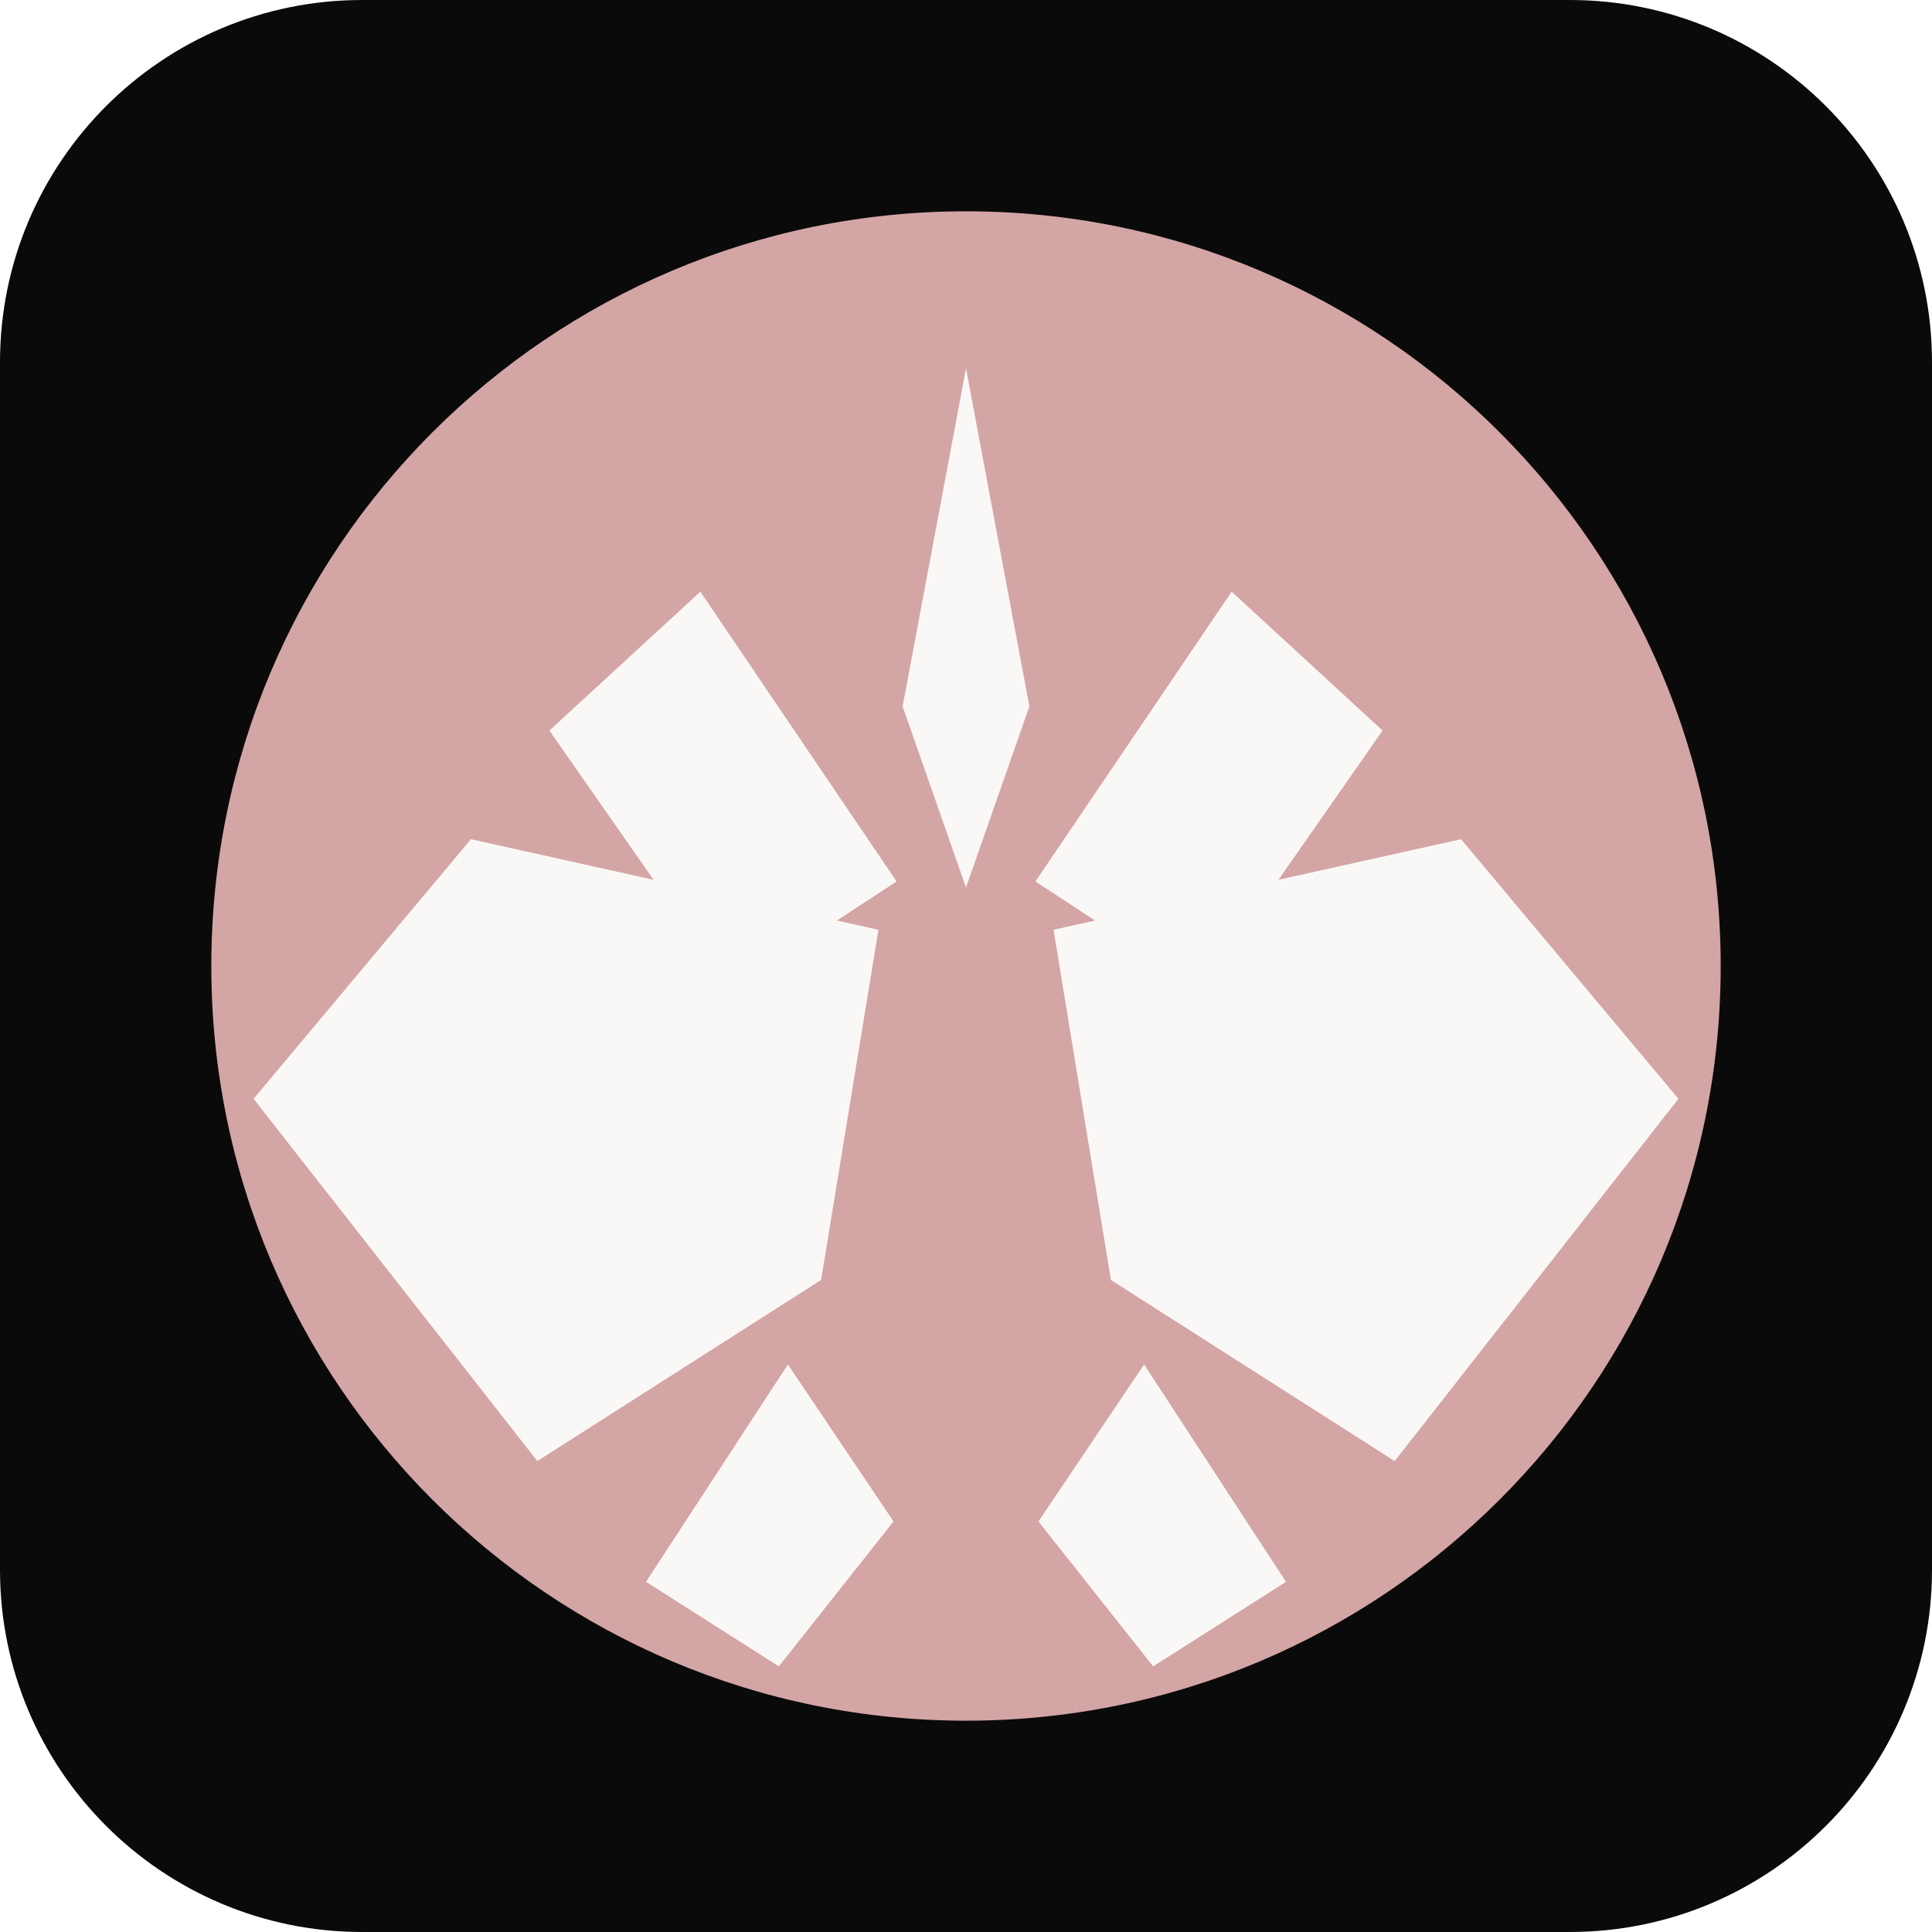
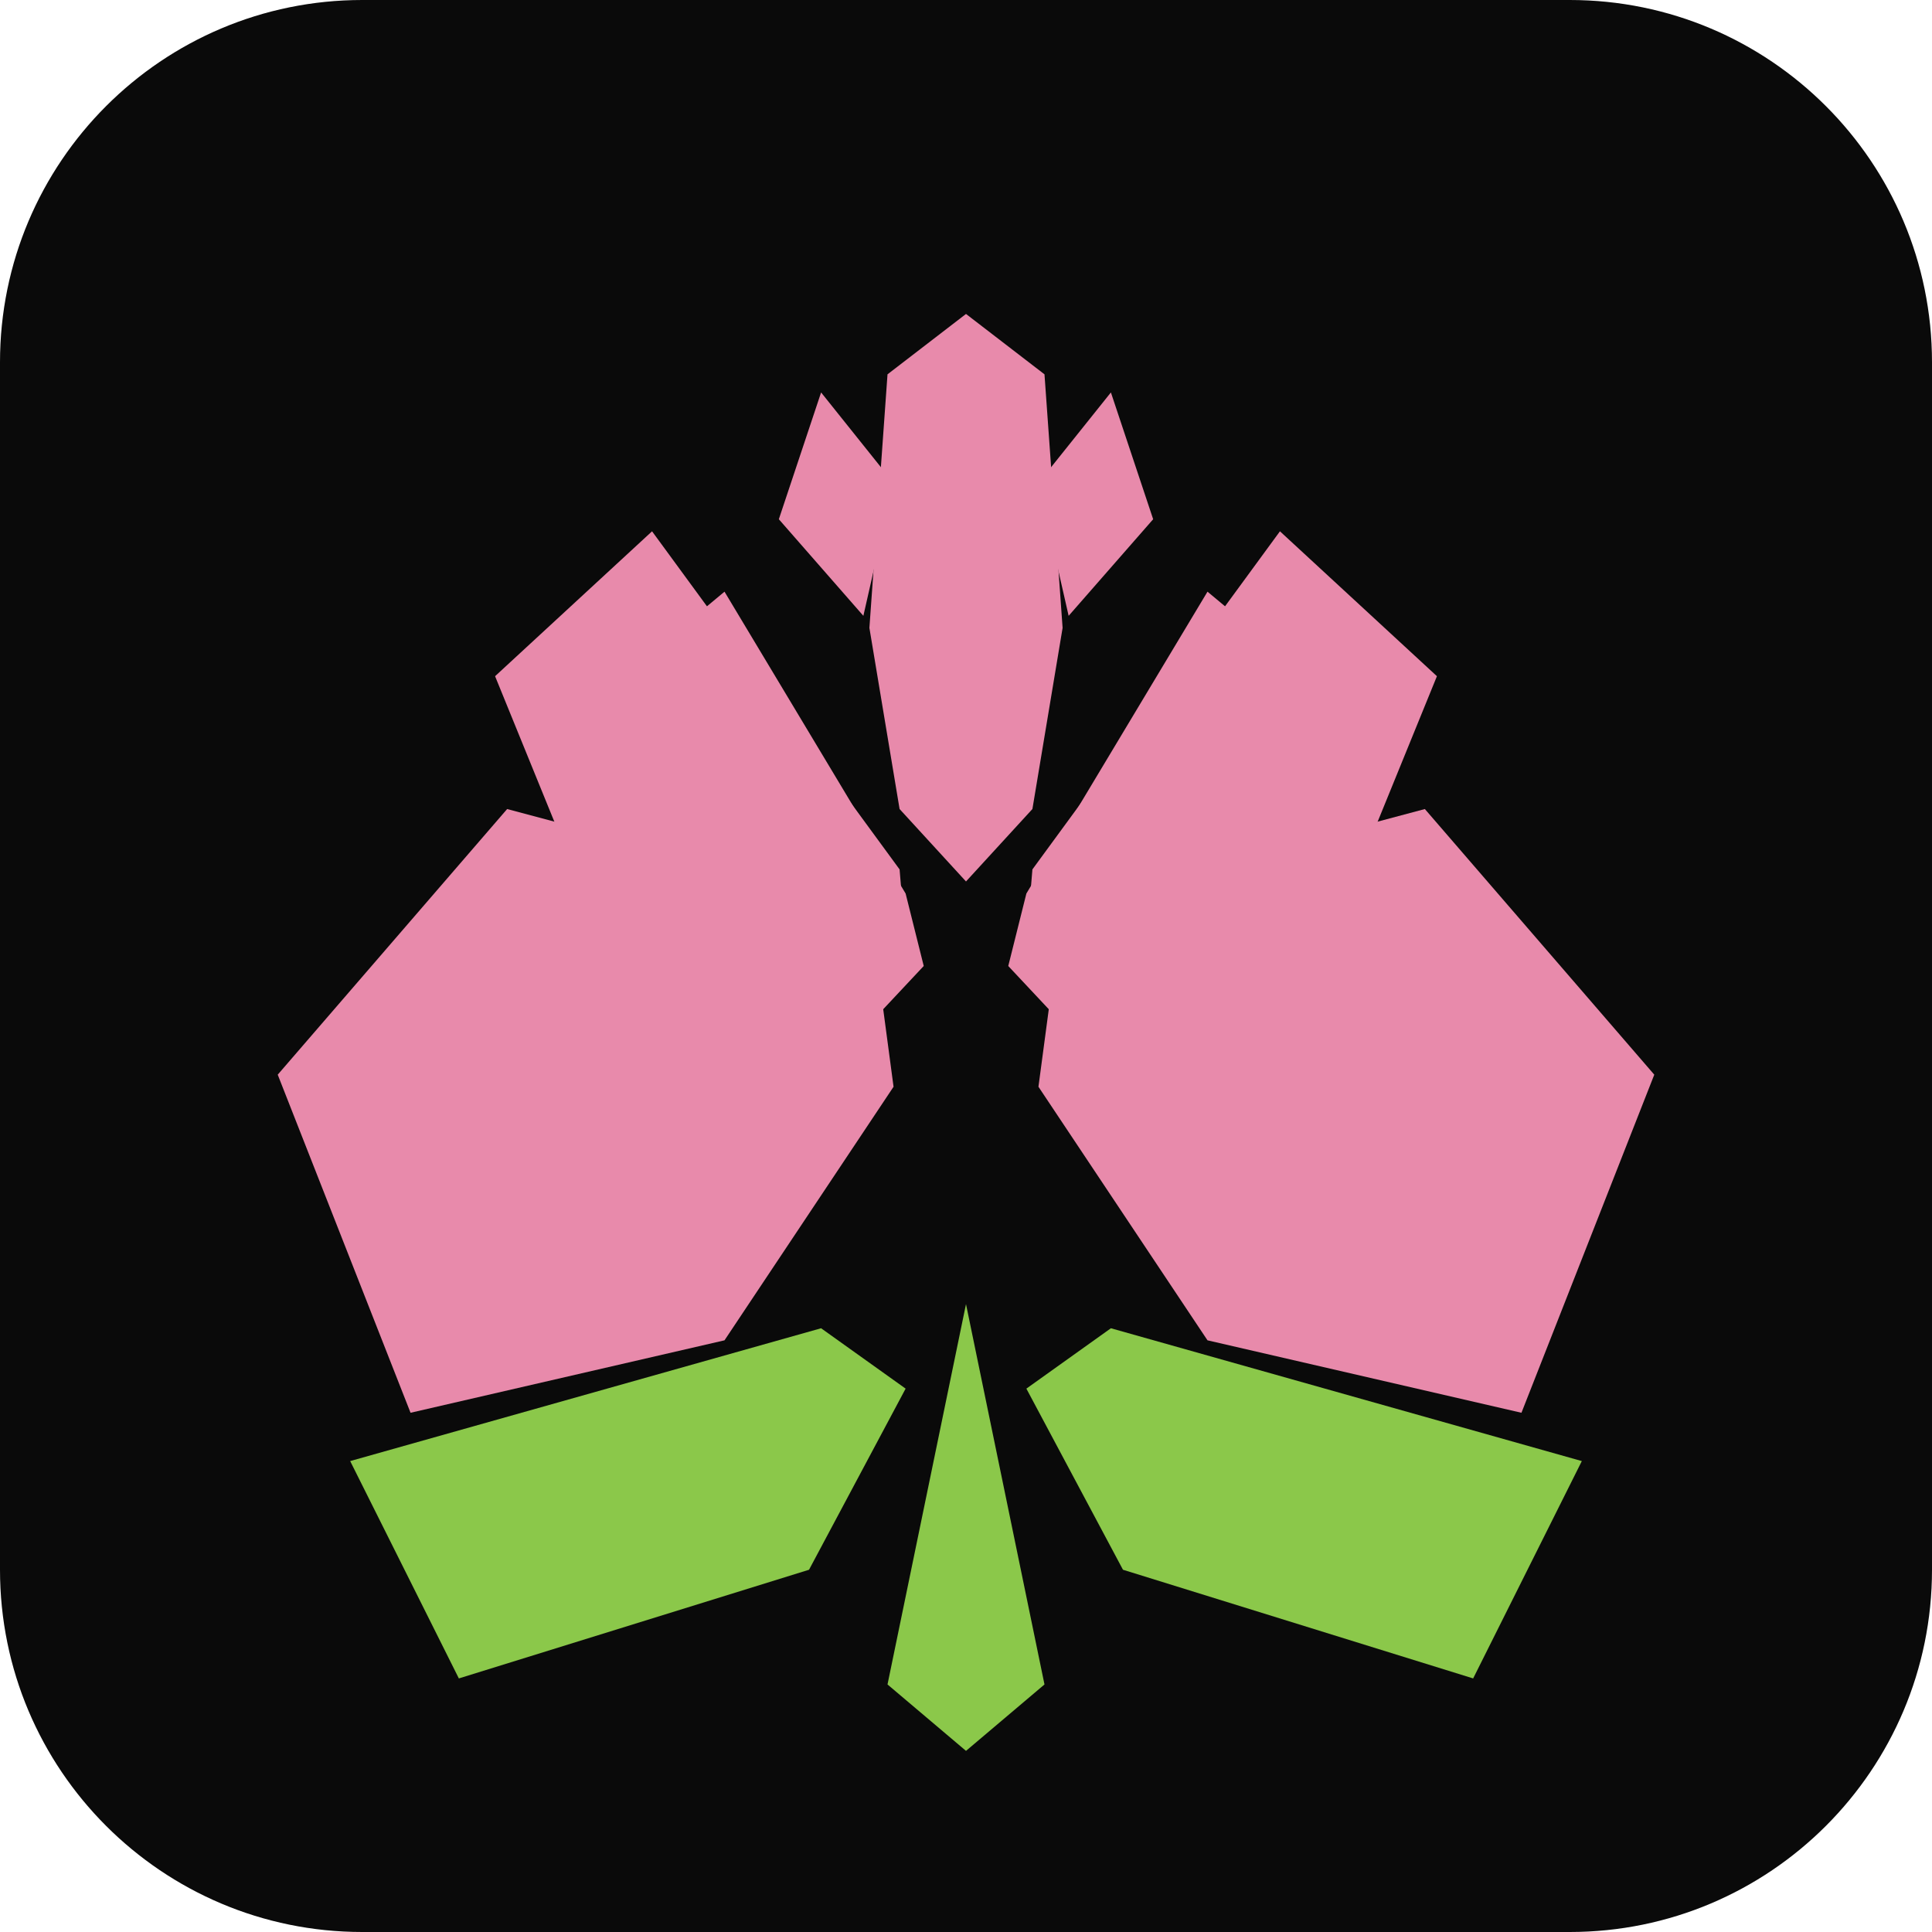
<svg xmlns="http://www.w3.org/2000/svg" viewBox="0 0 32 32" role="img" aria-label="Black Elixir Spa">
  <rect width="32" height="32" rx="6" fill="#0A0A0A" />
-   <circle cx="16" cy="16" r="12.5" fill="#D4A5A5" />
-   <g fill="#FAF8F6">
-     <path d="M16 6.1 17.05 11.7 16 14.7 14.95 11.7Z" />
-     <path d="M14.85 14.6 11.6 9.8 9.1 12.1 12.1 16.4Z" />
-     <path d="M17.15 14.6 20.4 9.8 22.9 12.1 19.9 16.4Z" />
-     <path d="M14.55 15.4 7.8 13.9 4.2 18.2 8.9 24.2 13.6 21.2Z" />
-     <path d="M17.45 15.4 24.2 13.9 27.8 18.2 23.1 24.2 18.4 21.2Z" />
-     <path d="M13.05 22.6 10.7 26.2 12.9 27.6 14.8 25.2Z" />
-     <path d="M18.95 22.6 21.3 26.2 19.1 27.6 17.2 25.2Z" />
+   <g fill="#8BC84A">
+     <path d="M16 21.6 14.7 27.9 16 29 17.3 27.9Z" />
+     <path d="M13.6 22 5.8 24.2 7.6 27.8 13.4 26 15 23Z" />
+     <path d="M18.4 22 26.2 24.2 24.4 27.8 18.6 26 17 23Z" />
+   </g>
+   <g fill="#E88AAB">
+     <path d="M14.8 8 13.6 6.5 12.9 8.6 14.3 10.2Z" />
+     <path d="M17.2 8 18.4 6.5 19.1 8.6 17.7 10.2Z" />
+     <path d="M14.4 15 8.4 13.4 4.6 17.8 6.8 23.4 12 22.2 14.8 18Z" />
+     <path d="M17.6 15 23.6 13.4 27.4 17.8 25.2 23.4 20 22.2 17.2 18Z" />
+     <path d="M14.9 14.4 10.8 8.8 8.2 11.2 10.4 16.6 13.2 17.4 15 15.6Z" />
+     <path d="M17.1 14.4 21.2 8.8 23.8 11.2 21.6 16.6 18.8 17.4 17 15.6Z" />
+     <path d="M15 14.8 12 9.8 9.6 11.8 11.4 16.8 13.8 17.6 15.3 16Z" />
+     <path d="M17 14.8 20 9.8 22.4 11.8 20.6 16.8 18.2 17.6 16.7 16Z" />
+     <path d="M16 5.2 17.3 6.2 17.6 10.4 17.1 13.4 16 14.6 14.9 13.4 14.4 10.4 14.7 6.2Z" />
  </g>
</svg>
